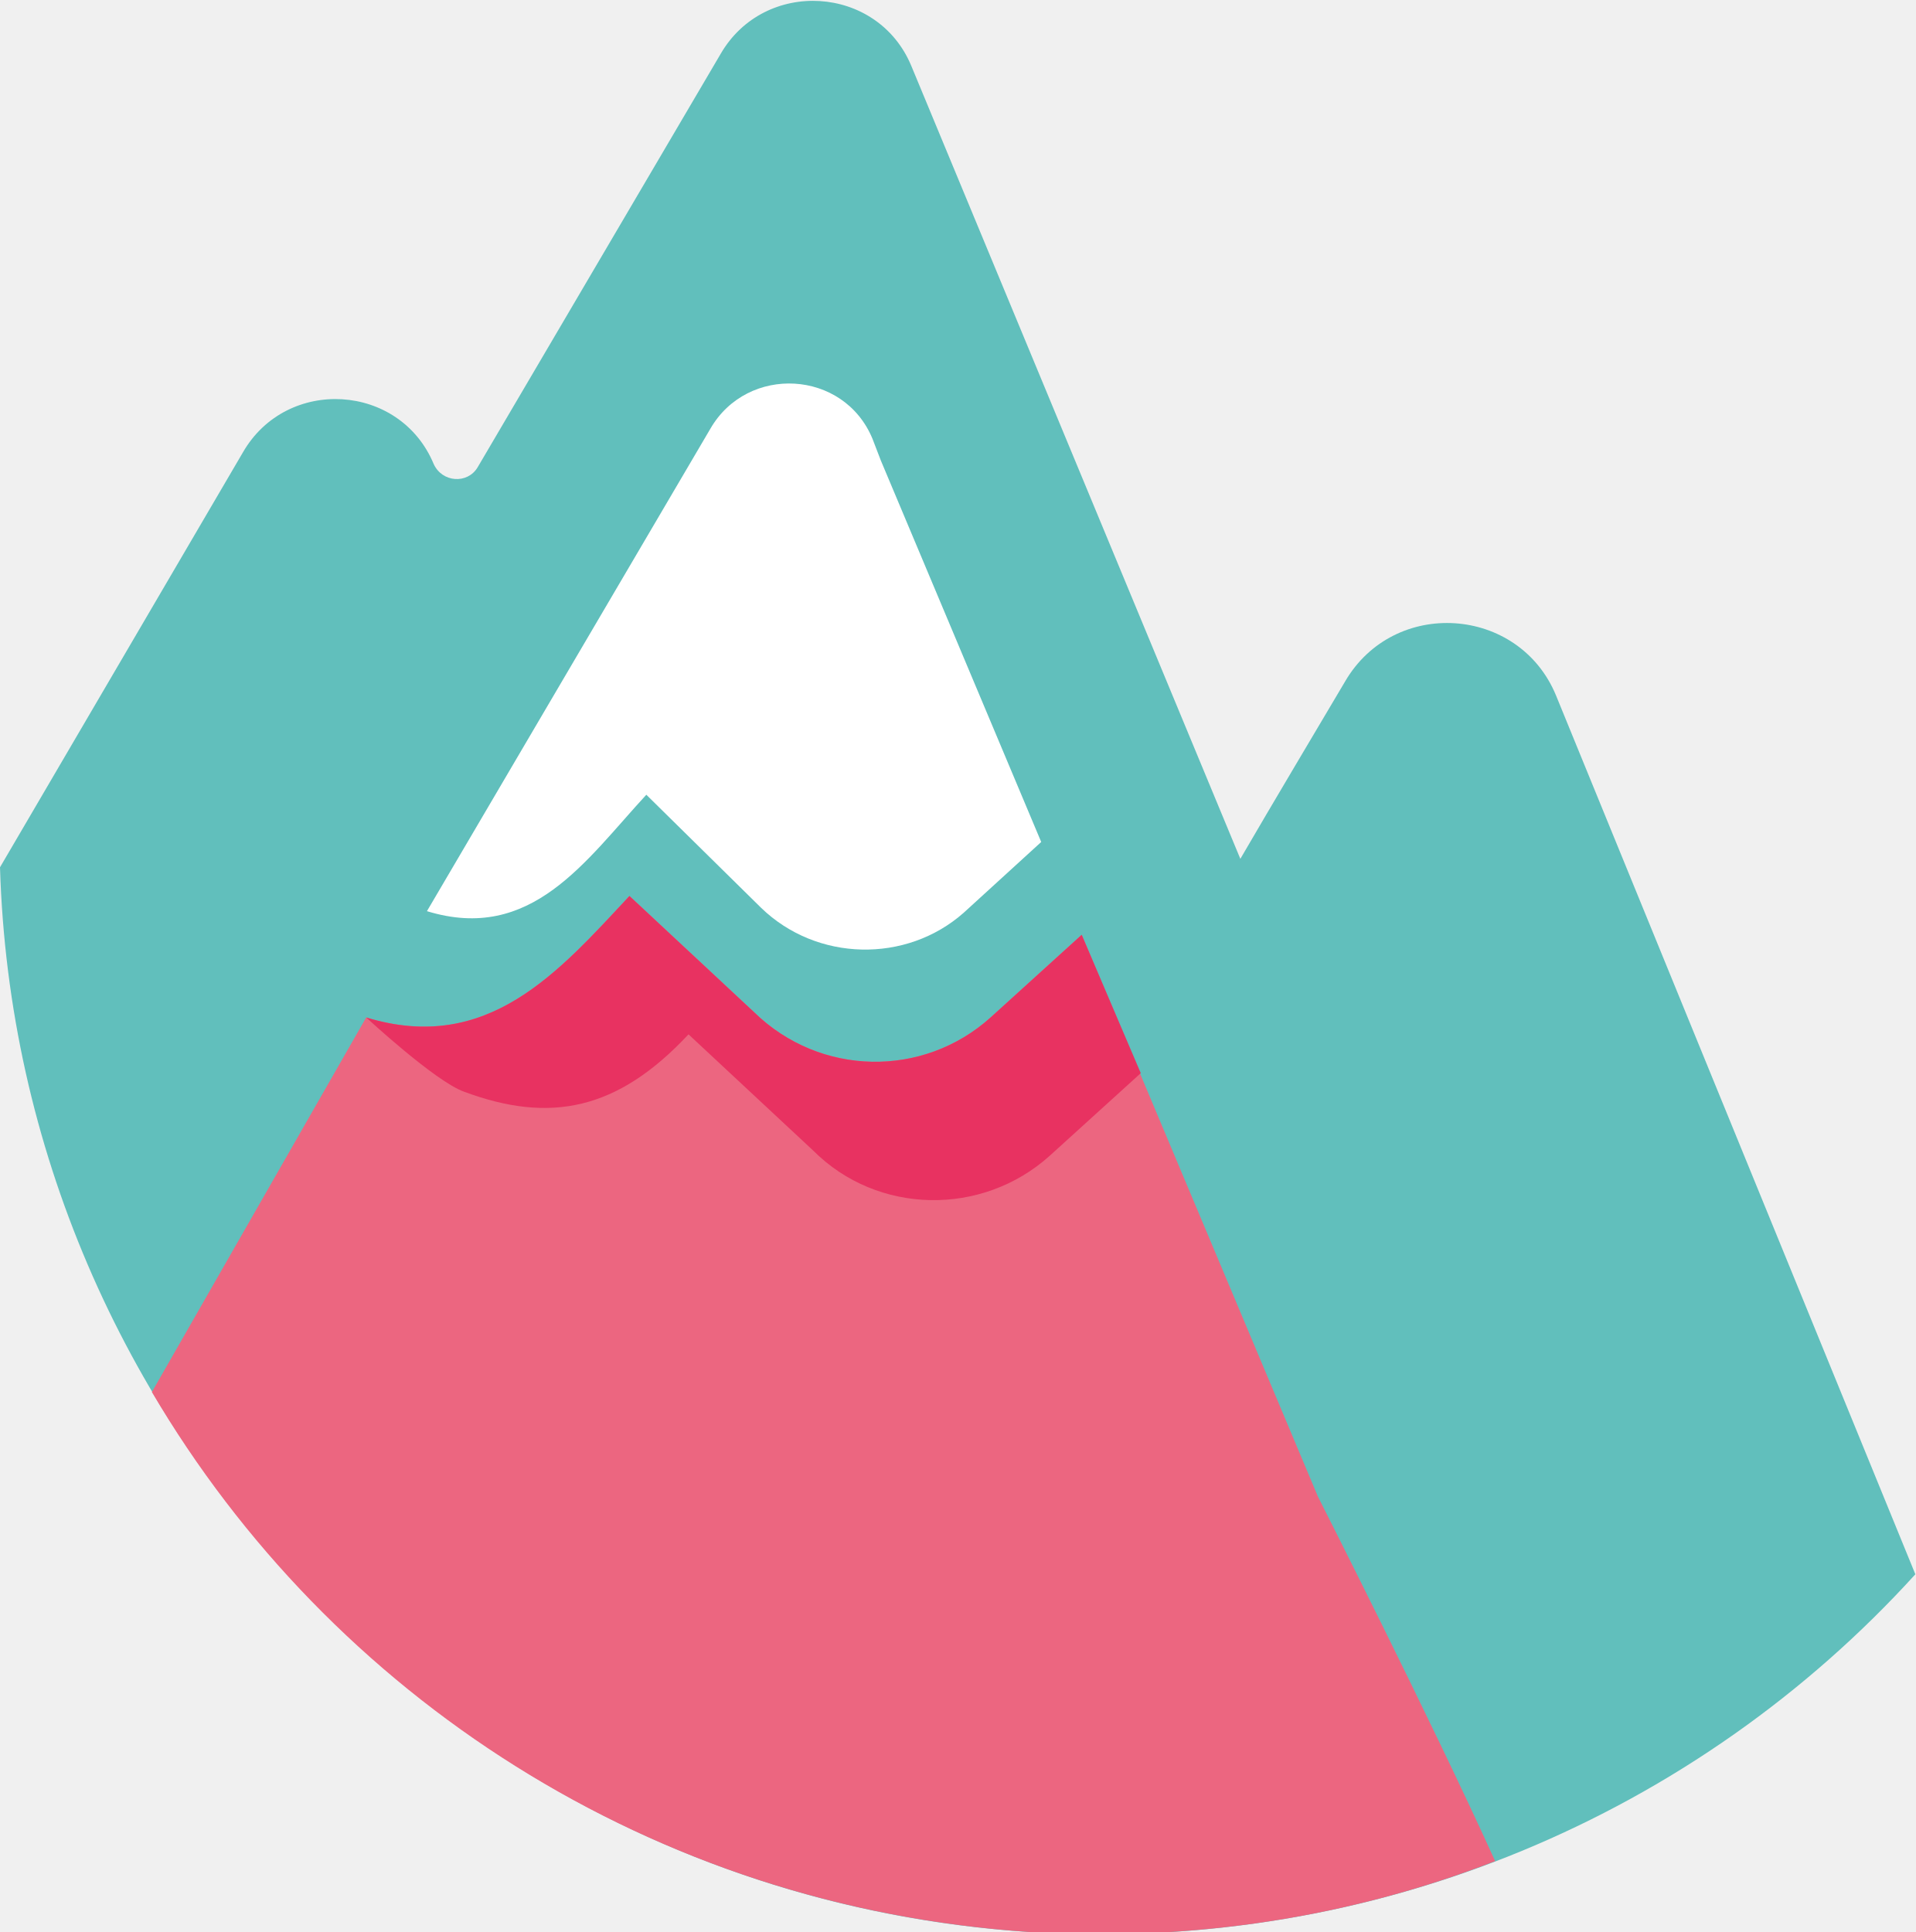
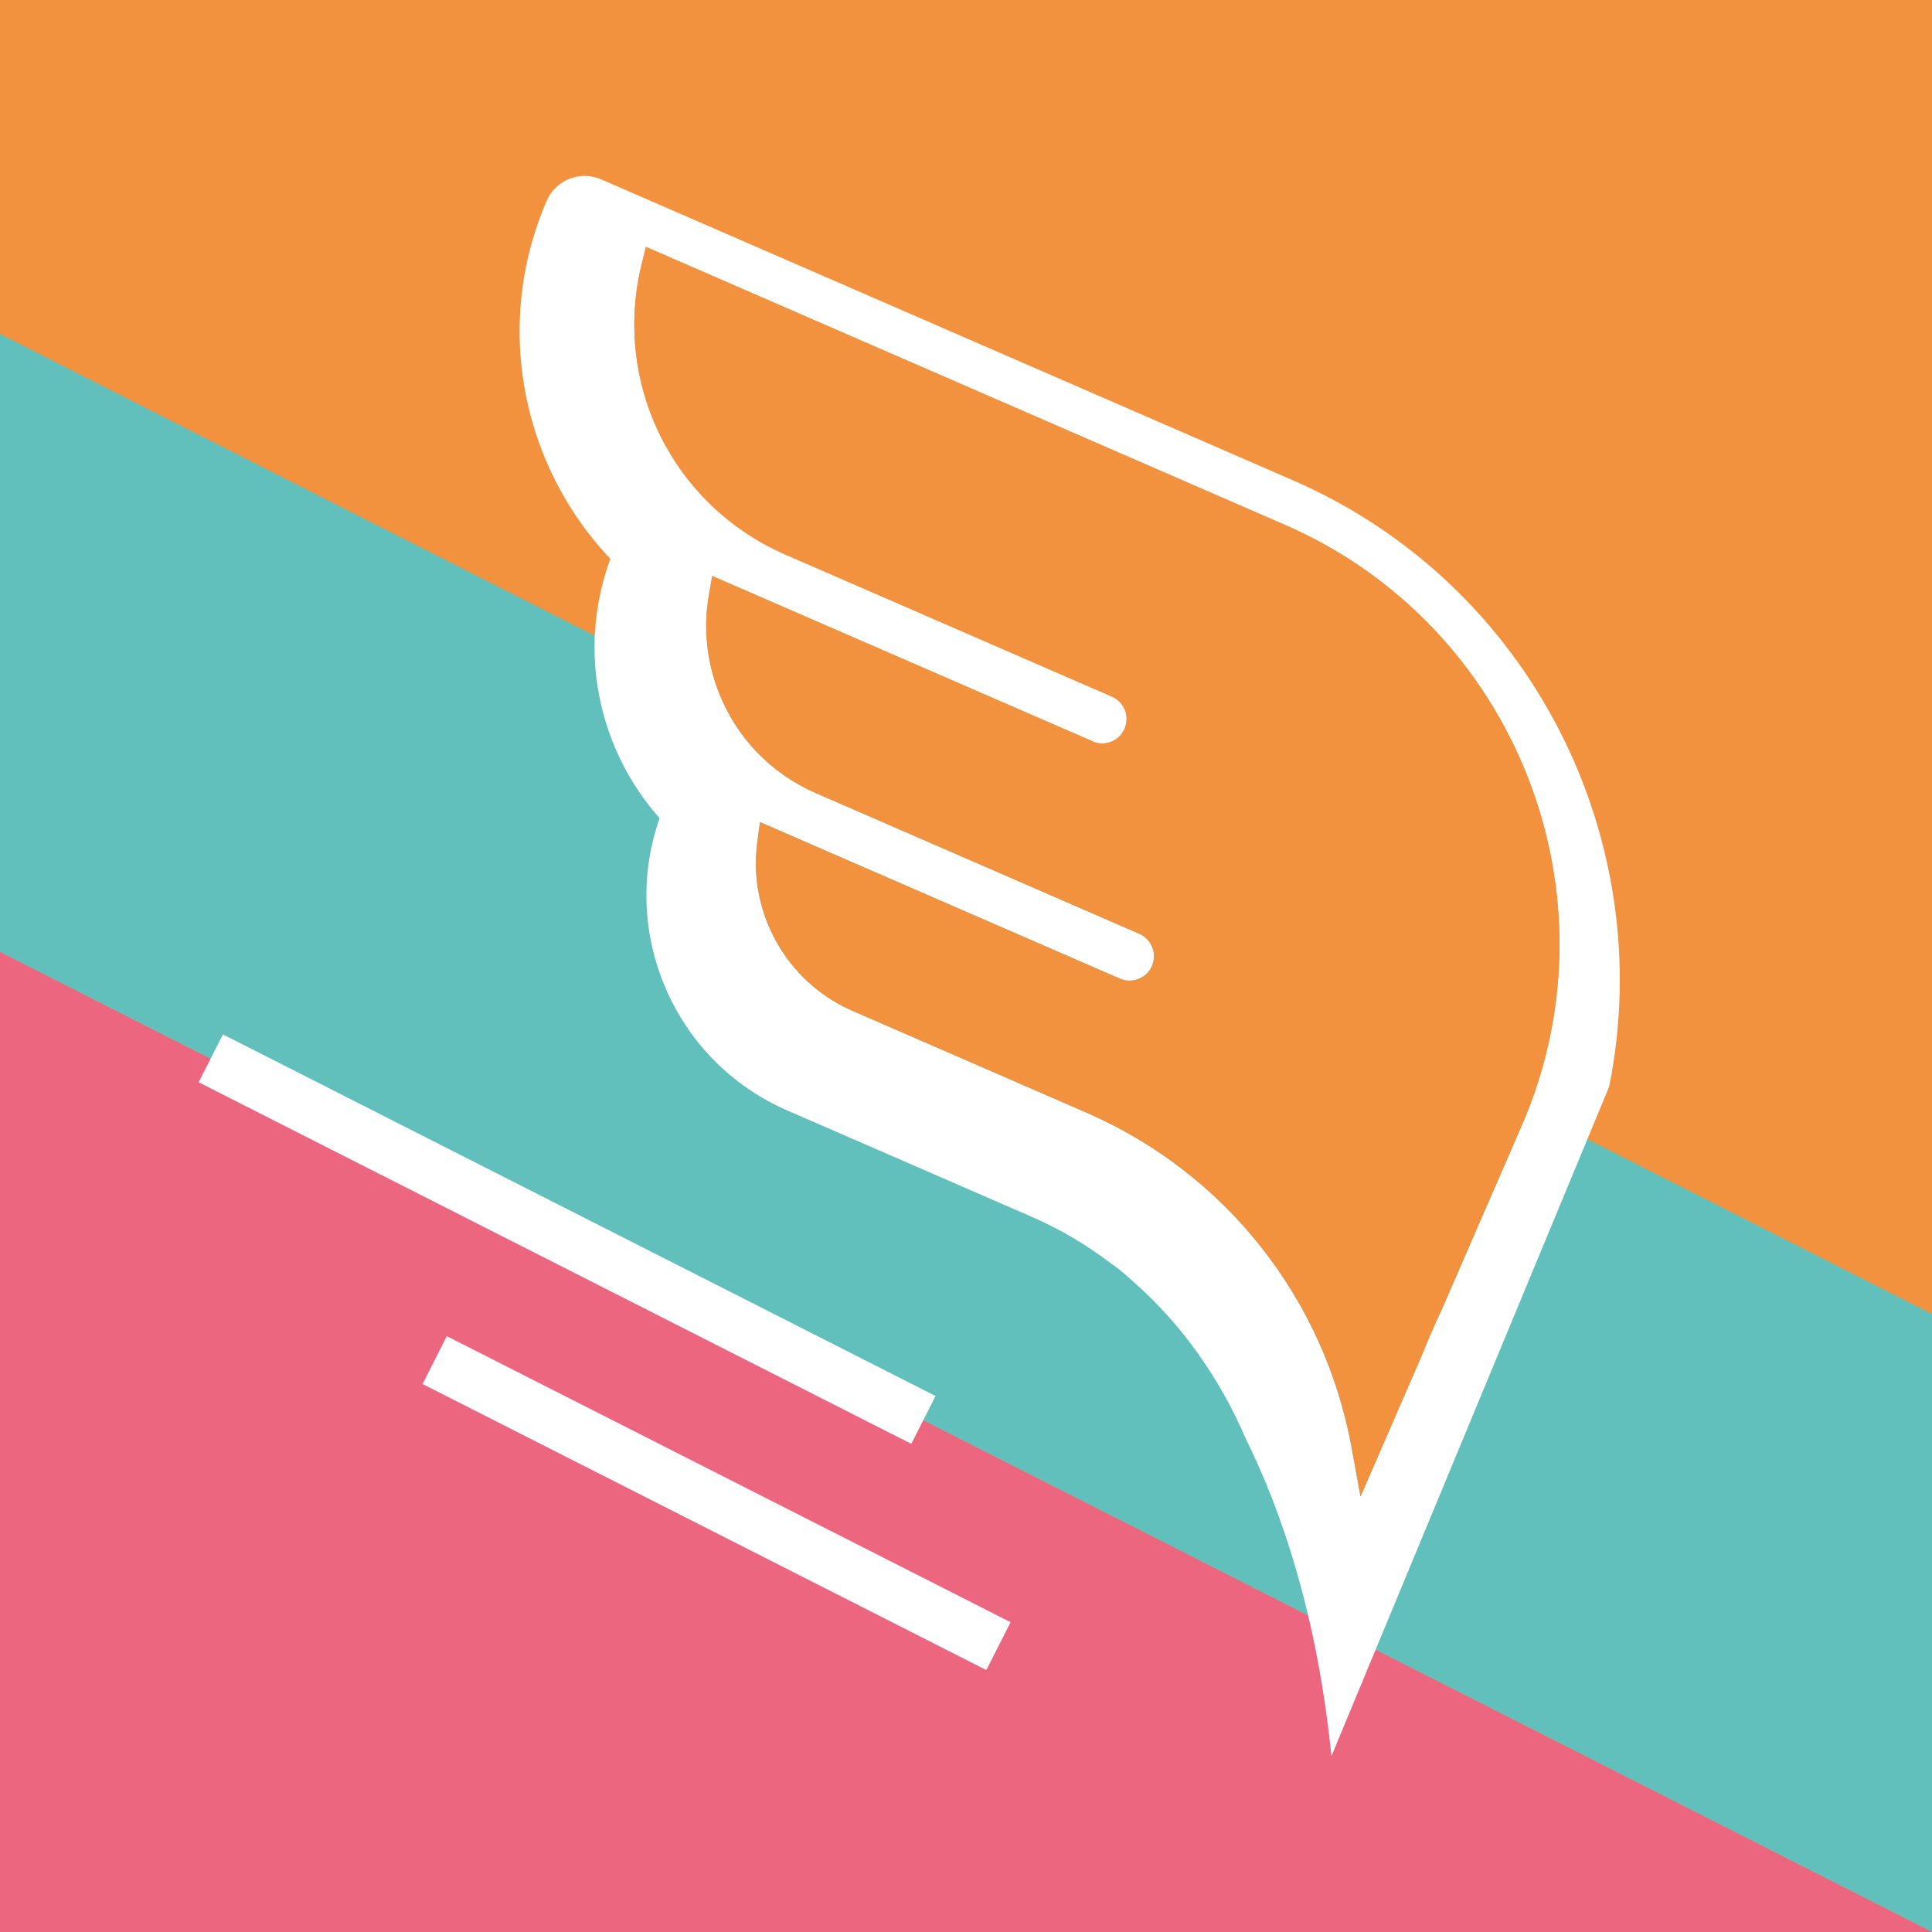
- <svg xmlns="http://www.w3.org/2000/svg" viewBox="0 0 113.5 114.5">
-   <path d="M113.5 93.3L92.2 41.2c-2.2-5.3-9.6-5.8-12.5-.8-1.3 2.2-4.4 7.4-6.2 10.5L54 3.9c-2-4.8-8.7-5.2-11.3-.7L28.3 27.7c-.6 1-2.1.9-2.6-.2-2-4.8-8.7-5.2-11.3-.7L0 51.4c1 33.2 27.2 60.9 61 63.1 20.6 1.3 39.6-7 52.5-21.2z" fill="#61bfbc" />
-   <path d="M78.1 88.7l-14-33.3-5.4 4.9c-4 3.6-10.1 3.5-14-.3l-7.4-6.9c-4.2 4.5-8.4 9.4-15.6 7.2L9 82.5c10.6 18 29.6 30.5 52 32 9.7.6 19.1-.9 27.6-4.2-3.9-8.6-10.5-21.6-10.5-21.6z" fill="#ec6680" />
-   <path d="M64.1 55.4l-5.4 4.9c-4 3.6-10.1 3.5-14-.3l-7.4-6.9c-4.2 4.5-8.4 9.4-15.6 7.2 0 0 4.1 3.8 5.8 4.4 5.1 1.9 9.1 1.1 13.3-3.4l7.4 6.9c3.8 3.8 10 3.9 14 .3l5.4-4.9-3.5-8.2z" fill="#e83261" />
-   <path d="M38.3 47.1l6.8 6.7c3.3 3.2 8.6 3.3 12 .3l4.6-4.2-9.5-22.6-.5-1.3c-1.7-4.1-7.4-4.4-9.6-.6L25.3 54c6.2 1.9 9.4-3 13-6.9z" fill="#fff" />
+ <svg xmlns="http://www.w3.org/2000/svg" version="1.1" id="Livello_1" x="0" y="0" viewBox="0 0 8503.9 8503.9" xml:space="preserve">
+   <style>.st0{fill:#f2923e}.st3{fill:#fff}</style>
+   <path class="st0" d="M0 0h8503.9v8503.9H0z" />
+   <path fill="#ec6680" d="M0 8503.9h8503.9v-.6L0 4189.8z" />
+   <path id="linea_azz" fill="#61bfbc" d="M8503.9 8503.3L0 4189.8V1470.1l8503.9 4313.6z" />
+   <g id="ala_bianca">
+     <path id="ala_2_" class="st3" d="M5690.9 2114.1L2645.8 789.4c-44.3-19.3-94.4-20.1-139.3-2.4-44.9 17.7-80.9 52.6-100.1 96.9-158.5 365.9-153.7 762.3-17.8 1107.3 67.9 172.5 168.6 332.1 298 468.6-95.7 260.5-93 543.3 9.5 803.7 49.6 125.9 119.9 239.7 207.2 337.9-81.7 233.4-77.4 485.6 14.1 718.1 101.1 256.7 296.1 458.7 549.1 568.8l1076.9 468.5c128.4 55.9 245.9 126.9 352.8 208.9l.6-.2s33.4 22.6 87.8 72.4c220.7 193.2 388 436.1 498 692.9 164.7 332.9 315.9 789.7 377.9 1399l1222.3-2946.5c218.4-1082.7-339.4-2211.2-1391.9-2669.2zm1006.9 2841l-351.2 808c-32.5 69.3-62.1 137.4-88.7 204.1l-269.4 619.9-39.3-215.2c-120.1-657.6-556.1-1208.8-1166.7-1474.4L3752 4449.2c-288.7-125.4-460.9-431.4-418.6-743.6l11.8-87.1 1583.8 689c54.3 23.6 117.8-1.3 141.5-55.7 23.6-54.3-1.3-118-55.7-141.5l-1424.2-619.6c-196.3-85.6-347.7-242.2-426.1-441.5-54.1-137.6-69.5-286.5-44.2-430.6l14.6-83.3 1683.7 731.9c52.7 17 109.2-8.5 131.3-59.5 22.1-50.9 2.3-109.6-46.1-136.7l-4.9-2.8-1441.5-627.1c-495.3-215.4-762-753-633.2-1277.8l18.8-76.6 2813.2 1223.9C6671.8 2752.9 7139.3 3939 6697.8 4955.1z" />
+     <path id="linea_x5F_ala1_2_" class="st3" d="M4010.3 6354.8L875.2 4764.1c-.4-.2-.6-.8-.4-1.2l106-209c.2-.4.8-.6 1.2-.4l3135.1 1590.8c.4.2.6.8.4 1.2l-106 209c-.2.4-.8.6-1.2.3z" />
+     <path id="linea_x5F_ala2_2_" class="st3" d="M4340.5 7350.5L1860.8 6092.3c-.4-.2-.6-.8-.4-1.2l106-209c.2-.4.8-.6 1.2-.4l2479.8 1258.2c.4.2.6.8.4 1.2l-106 209c-.3.5-.8.6-1.3.4z" />
+   </g>
+   <path id="dentro_ala" class="st0" d="M6697.8 4955.1l-351.2 808c-32.5 69.3-62.1 137.4-88.7 204.1l-269.4 619.9-39.3-215.2c-120.1-657.6-556.1-1208.8-1166.7-1474.4L3752 4449.2c-288.7-125.4-460.9-431.4-418.6-743.6l11.8-87.1 1583.8 689c54.3 23.6 117.8-1.3 141.5-55.7 23.6-54.3-1.3-118-55.7-141.5l-1424.2-619.6c-196.3-85.6-347.7-242.2-426.1-441.5-54.1-137.6-69.5-286.5-44.2-430.6l14.6-83.3 1683.7 731.9c52.7 17 109.2-8.5 131.3-59.5 22.1-50.9 2.3-109.6-46.1-136.7l-4.9-2.8-1441.5-627.1c-495.3-215.4-762-753-633.2-1277.8l18.8-76.6 2813.2 1223.9C6671.8 2752.9 7139.3 3939 6697.8 4955.1z" />
</svg>
